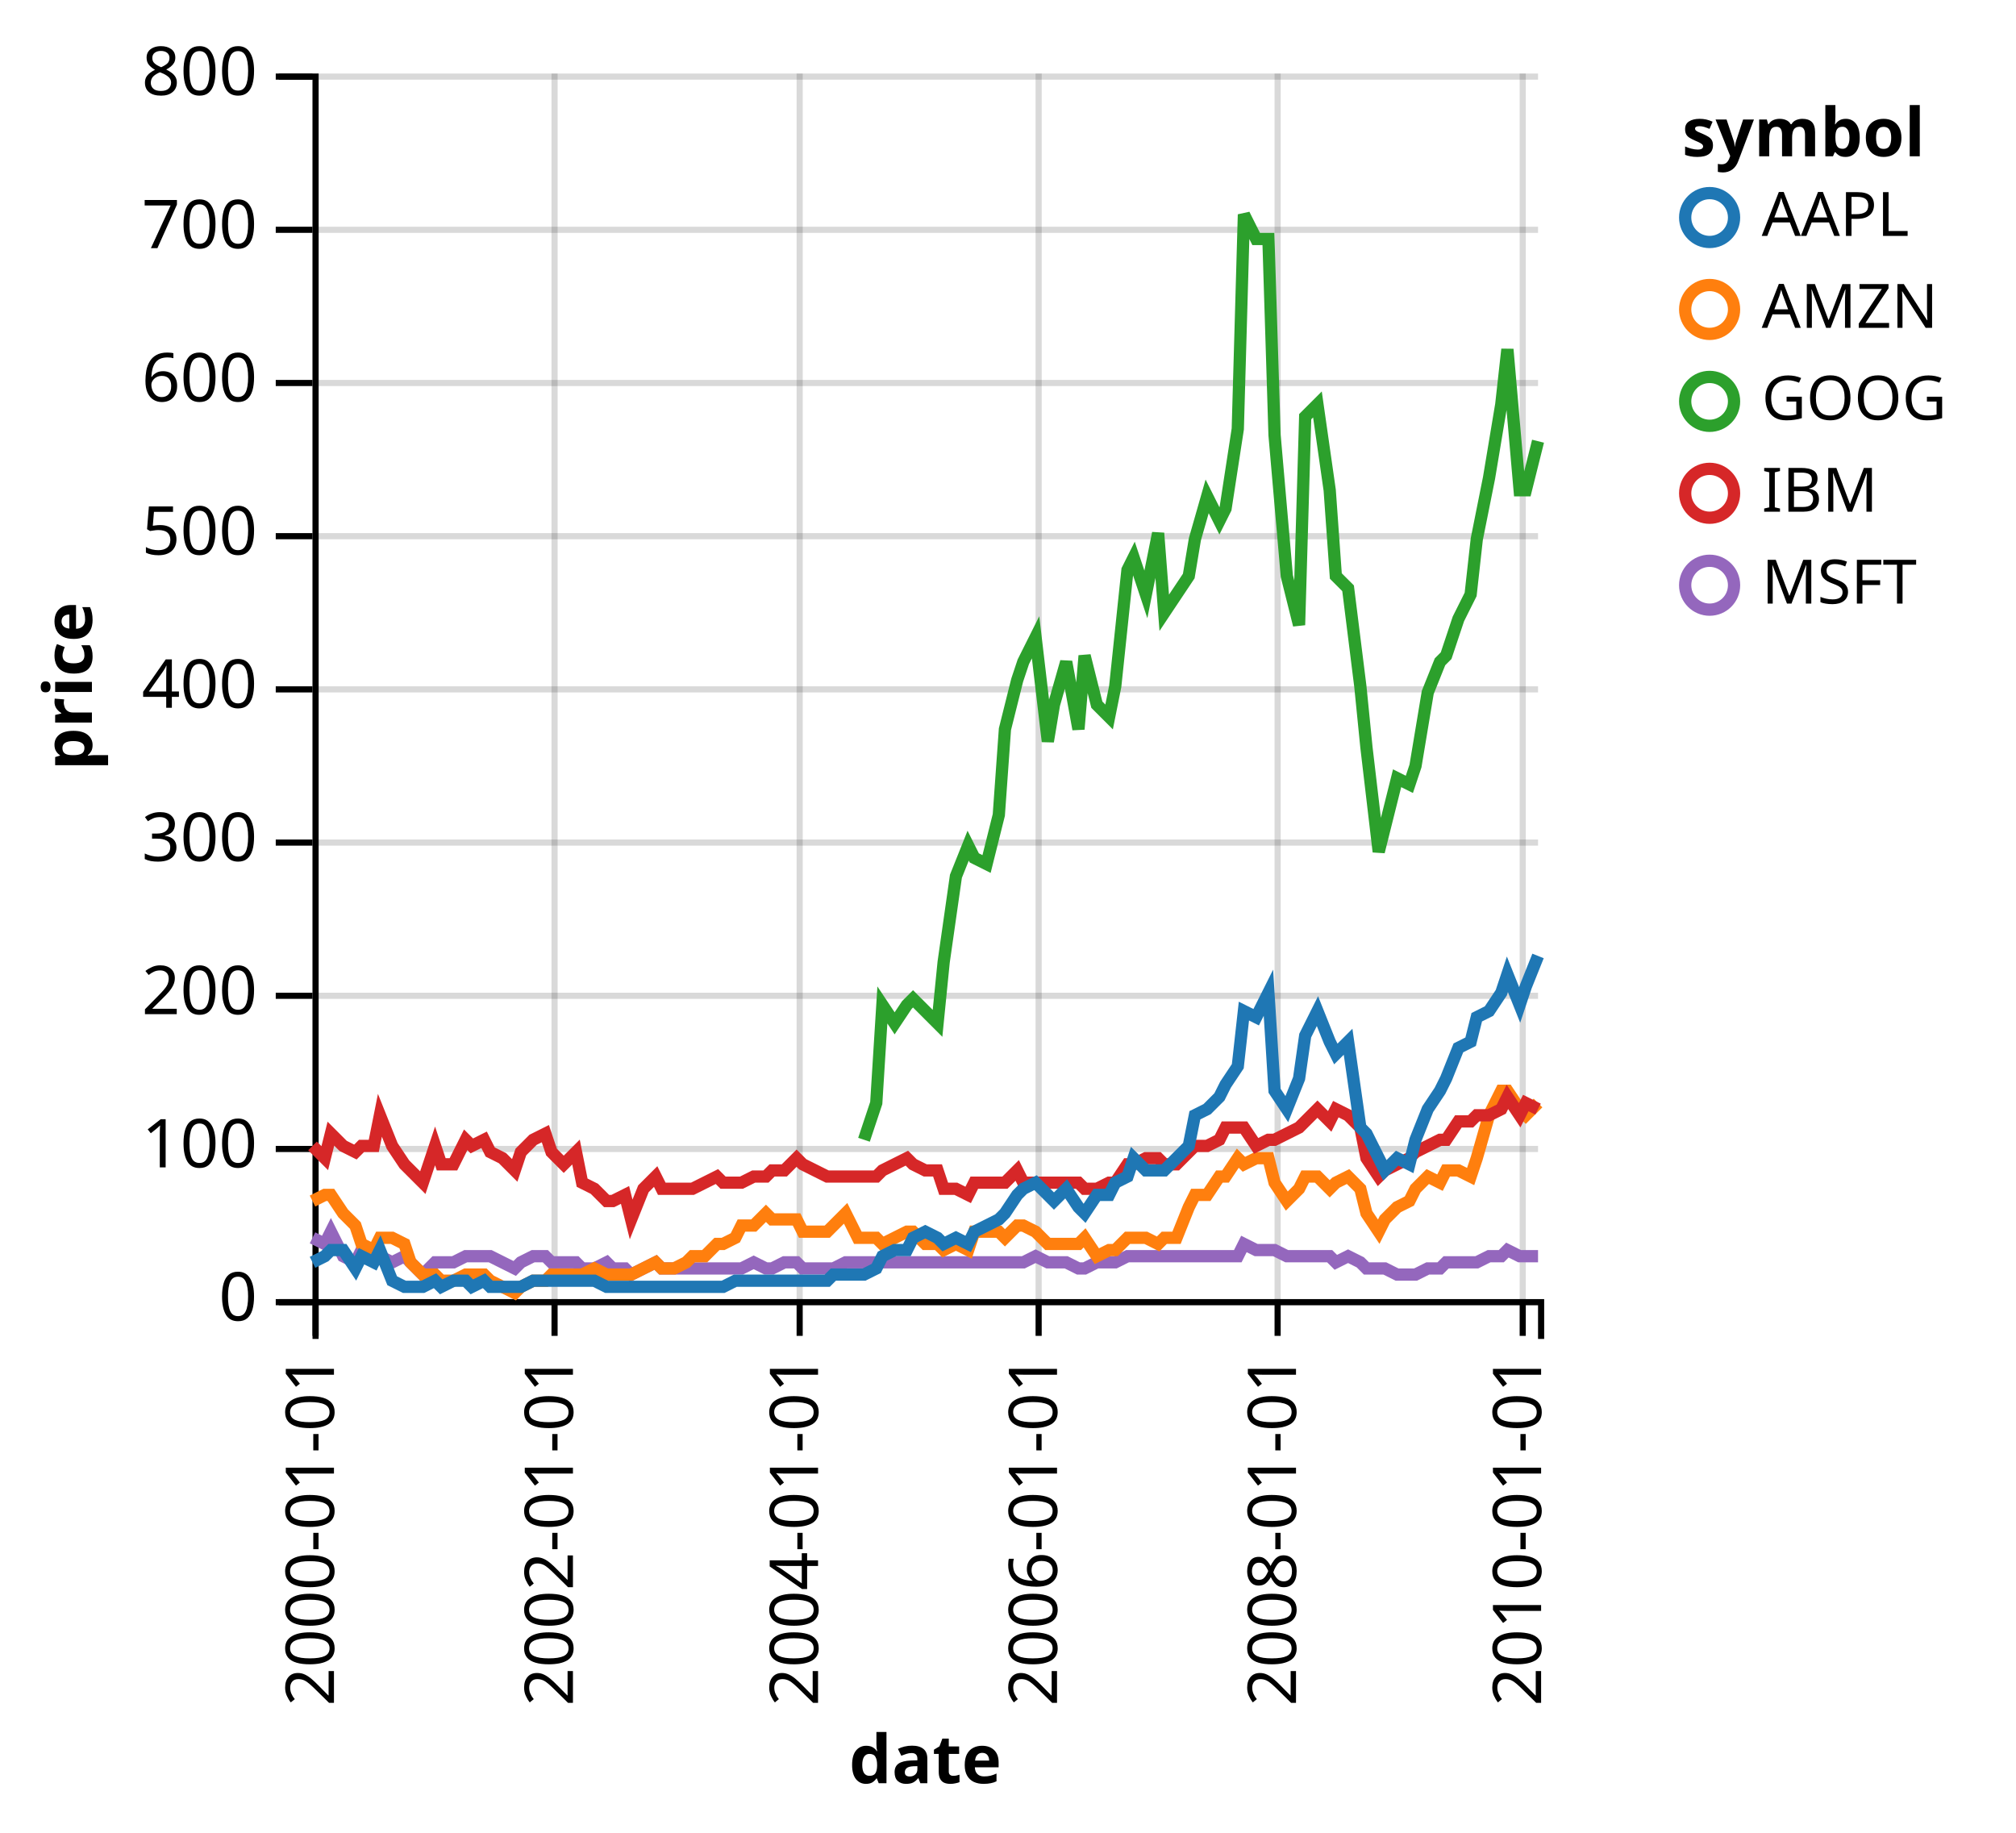
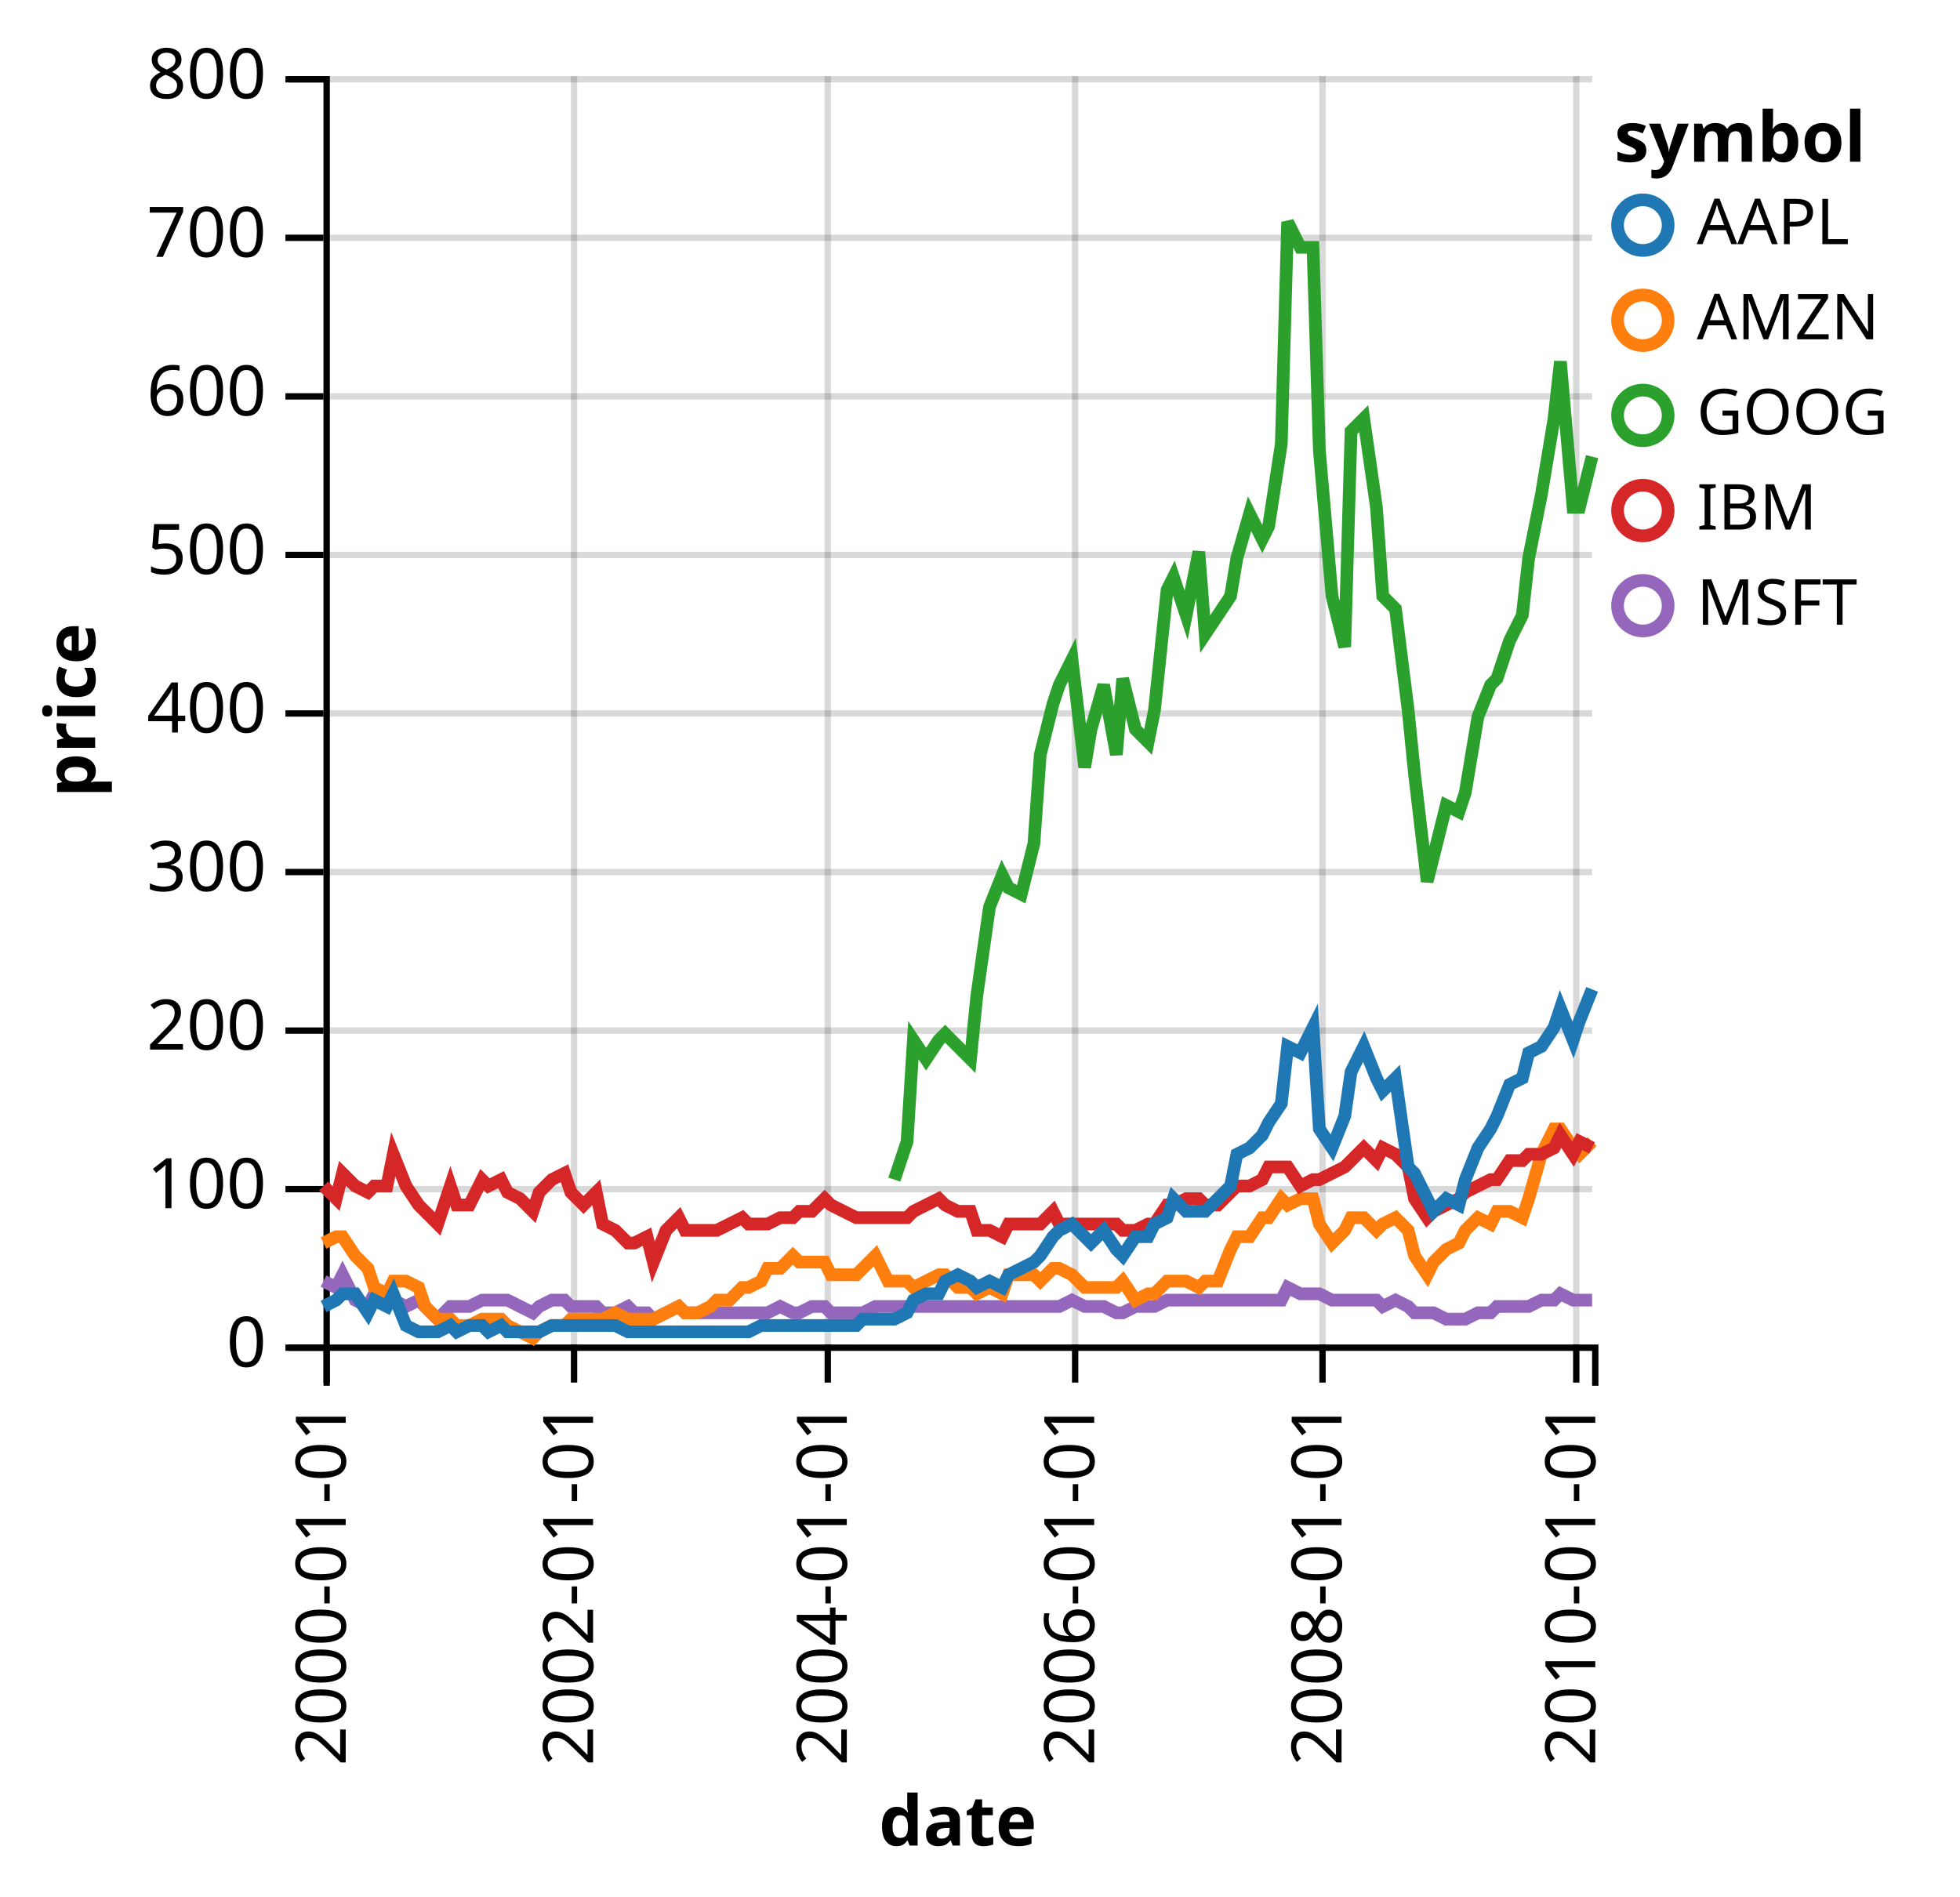
- <svg xmlns="http://www.w3.org/2000/svg" class="marks" width="329" height="299" version="1.1">
+ <svg xmlns="http://www.w3.org/2000/svg" class="marks" width="309" height="299" version="1.1">
  <g transform="translate(51,12)">
    <g class="mark-group">
      <g transform="translate(0,0)">
        <rect class="background" width="1" height="1" style="fill: none;" />
        <g class="mark-group root">
          <g transform="translate(0,0)">
            <rect class="background" width="200" height="200" style="fill: none;" />
            <g class="mark-group">
              <g transform="translate(0,200)">
                <rect class="background" width="0" height="0" style="pointer-events: none; fill: none;" />
                <g class="mark-rule" style="pointer-events: none;">
                  <line transform="translate(0.5,-200)" x2="0" y2="200" style="fill: none; stroke: #000; stroke-width: 1; stroke-opacity: 0.15; opacity: 1;" />
                  <line transform="translate(39.5,-200)" x2="0" y2="200" style="fill: none; stroke: #000; stroke-width: 1; stroke-opacity: 0.15; opacity: 1;" />
                  <line transform="translate(79.5,-200)" x2="0" y2="200" style="fill: none; stroke: #000; stroke-width: 1; stroke-opacity: 0.15; opacity: 1;" />
                  <line transform="translate(118.5,-200)" x2="0" y2="200" style="fill: none; stroke: #000; stroke-width: 1; stroke-opacity: 0.15; opacity: 1;" />
                  <line transform="translate(157.5,-200)" x2="0" y2="200" style="fill: none; stroke: #000; stroke-width: 1; stroke-opacity: 0.15; opacity: 1;" />
                  <line transform="translate(197.5,-200)" x2="0" y2="200" style="fill: none; stroke: #000; stroke-width: 1; stroke-opacity: 0.15; opacity: 1;" />
                </g>
                <g class="mark-rule" style="pointer-events: none;">
                  <line transform="translate(0.5,0)" x2="0" y2="6" style="fill: none; stroke: #000; stroke-width: 1; opacity: 1;" />
                  <line transform="translate(39.5,0)" x2="0" y2="6" style="fill: none; stroke: #000; stroke-width: 1; opacity: 1;" />
                  <line transform="translate(79.5,0)" x2="0" y2="6" style="fill: none; stroke: #000; stroke-width: 1; opacity: 1;" />
                  <line transform="translate(118.5,0)" x2="0" y2="6" style="fill: none; stroke: #000; stroke-width: 1; opacity: 1;" />
                  <line transform="translate(157.5,0)" x2="0" y2="6" style="fill: none; stroke: #000; stroke-width: 1; opacity: 1;" />
                  <line transform="translate(197.5,0)" x2="0" y2="6" style="fill: none; stroke: #000; stroke-width: 1; opacity: 1;" />
                </g>
                <g class="mark-rule" style="pointer-events: none;" />
                <g class="mark-text">
                  <text text-anchor="end" transform="translate(0.5,9) rotate(270) translate(0,3)" style="font: 11px sans-serif; fill: #000; opacity: 1;">2000-01-01</text>
                  <text text-anchor="end" transform="translate(39.5,9) rotate(270) translate(0,3)" style="font: 11px sans-serif; fill: #000; opacity: 1;">2002-01-01</text>
                  <text text-anchor="end" transform="translate(79.5,9) rotate(270) translate(0,3)" style="font: 11px sans-serif; fill: #000; opacity: 1;">2004-01-01</text>
                  <text text-anchor="end" transform="translate(118.5,9) rotate(270) translate(0,3)" style="font: 11px sans-serif; fill: #000; opacity: 1;">2006-01-01</text>
                  <text text-anchor="end" transform="translate(157.5,9) rotate(270) translate(0,3)" style="font: 11px sans-serif; fill: #000; opacity: 1;">2008-01-01</text>
                  <text text-anchor="end" transform="translate(197.5,9) rotate(270) translate(0,3)" style="font: 11px sans-serif; fill: #000; opacity: 1;">2010-01-01</text>
                </g>
                <g class="mark-path" style="pointer-events: none;">
                  <path transform="translate(0.5,0.5)" d="M0,6V0H200V6" style="fill: none; stroke: #000; stroke-width: 1;" />
                </g>
                <g class="mark-text">
                  <text text-anchor="middle" transform="translate(100,79)" style="font: bold 11px sans-serif; fill: #000;">date</text>
                </g>
              </g>
            </g>
            <g class="mark-group">
              <g transform="translate(0,0)">
                <rect class="background" width="0" height="0" style="pointer-events: none; fill: none;" />
                <g class="mark-rule" style="pointer-events: none;">
                  <line transform="translate(0,200.5)" x2="200" y2="0" style="fill: none; stroke: #000; stroke-width: 1; stroke-opacity: 0.15; opacity: 1;" />
                  <line transform="translate(0,175.5)" x2="200" y2="0" style="fill: none; stroke: #000; stroke-width: 1; stroke-opacity: 0.15; opacity: 1;" />
                  <line transform="translate(0,150.5)" x2="200" y2="0" style="fill: none; stroke: #000; stroke-width: 1; stroke-opacity: 0.15; opacity: 1;" />
                  <line transform="translate(0,125.5)" x2="200" y2="0" style="fill: none; stroke: #000; stroke-width: 1; stroke-opacity: 0.15; opacity: 1;" />
                  <line transform="translate(0,100.5)" x2="200" y2="0" style="fill: none; stroke: #000; stroke-width: 1; stroke-opacity: 0.15; opacity: 1;" />
                  <line transform="translate(0,75.5)" x2="200" y2="0" style="fill: none; stroke: #000; stroke-width: 1; stroke-opacity: 0.15; opacity: 1;" />
                  <line transform="translate(0,50.5)" x2="200" y2="0" style="fill: none; stroke: #000; stroke-width: 1; stroke-opacity: 0.15; opacity: 1;" />
                  <line transform="translate(0,25.5)" x2="200" y2="0" style="fill: none; stroke: #000; stroke-width: 1; stroke-opacity: 0.15; opacity: 1;" />
                  <line transform="translate(0,0.5)" x2="200" y2="0" style="fill: none; stroke: #000; stroke-width: 1; stroke-opacity: 0.15; opacity: 1;" />
                </g>
                <g class="mark-rule" style="pointer-events: none;">
                  <line transform="translate(-6,200.5)" x2="6" y2="0" style="fill: none; stroke: #000; stroke-width: 1; opacity: 1;" />
                  <line transform="translate(-6,175.5)" x2="6" y2="0" style="fill: none; stroke: #000; stroke-width: 1; opacity: 1;" />
                  <line transform="translate(-6,150.5)" x2="6" y2="0" style="fill: none; stroke: #000; stroke-width: 1; opacity: 1;" />
                  <line transform="translate(-6,125.5)" x2="6" y2="0" style="fill: none; stroke: #000; stroke-width: 1; opacity: 1;" />
                  <line transform="translate(-6,100.5)" x2="6" y2="0" style="fill: none; stroke: #000; stroke-width: 1; opacity: 1;" />
                  <line transform="translate(-6,75.5)" x2="6" y2="0" style="fill: none; stroke: #000; stroke-width: 1; opacity: 1;" />
                  <line transform="translate(-6,50.5)" x2="6" y2="0" style="fill: none; stroke: #000; stroke-width: 1; opacity: 1;" />
                  <line transform="translate(-6,25.5)" x2="6" y2="0" style="fill: none; stroke: #000; stroke-width: 1; opacity: 1;" />
                  <line transform="translate(-6,0.5)" x2="6" y2="0" style="fill: none; stroke: #000; stroke-width: 1; opacity: 1;" />
                </g>
                <g class="mark-rule" style="pointer-events: none;" />
                <g class="mark-text">
                  <text text-anchor="end" transform="translate(-9,203.5)" style="font: 11px sans-serif; fill: #000; opacity: 1;">0</text>
                  <text text-anchor="end" transform="translate(-9,178.5)" style="font: 11px sans-serif; fill: #000; opacity: 1;">100</text>
                  <text text-anchor="end" transform="translate(-9,153.5)" style="font: 11px sans-serif; fill: #000; opacity: 1;">200</text>
                  <text text-anchor="end" transform="translate(-9,128.5)" style="font: 11px sans-serif; fill: #000; opacity: 1;">300</text>
                  <text text-anchor="end" transform="translate(-9,103.5)" style="font: 11px sans-serif; fill: #000; opacity: 1;">400</text>
                  <text text-anchor="end" transform="translate(-9,78.5)" style="font: 11px sans-serif; fill: #000; opacity: 1;">500</text>
                  <text text-anchor="end" transform="translate(-9,53.5)" style="font: 11px sans-serif; fill: #000; opacity: 1;">600</text>
                  <text text-anchor="end" transform="translate(-9,28.5)" style="font: 11px sans-serif; fill: #000; opacity: 1;">700</text>
                  <text text-anchor="end" transform="translate(-9,3.5)" style="font: 11px sans-serif; fill: #000; opacity: 1;">800</text>
                </g>
                <g class="mark-path" style="pointer-events: none;">
                  <path transform="translate(0.5,0.5)" d="M-6,0H0V200H-6" style="fill: none; stroke: #000; stroke-width: 1;" />
                </g>
                <g class="mark-text">
                  <text text-anchor="middle" transform="translate(-39,100) rotate(-90) translate(0,3)" style="font: bold 11px sans-serif; fill: #000;">price</text>
                </g>
              </g>
            </g>
            <g class="mark-group pathgroup">
              <g transform="translate(0,0)">
                <rect class="background" width="200" height="200" style="fill: none;" />
                <g class="mark-line marks">
                  <path d="M200,193L198,193L197,193L195,192L194,193L192,193L190,194L189,194L187,194L185,194L184,195L182,195L180,196L179,196L177,196L175,195L174,195L172,195L171,194L169,193L167,194L166,193L164,193L162,193L161,193L159,193L157,192L156,192L154,192L152,191L151,193L149,193L148,193L146,193L144,193L143,193L141,193L139,193L138,193L136,193L134,193L133,193L131,194L130,194L128,194L126,195L125,195L123,194L121,194L120,194L118,193L116,194L115,194L113,194L112,194L110,194L108,194L107,194L105,194L103,194L102,194L100,194L98,194L97,194L95,194L93,194L92,194L90,194L89,194L87,194L85,195L84,195L82,195L80,195L79,194L77,194L75,195L74,195L72,194L70,195L69,195L67,195L66,195L64,195L62,195L61,195L59,195L57,195L56,194L54,195L52,196L51,195L49,195L48,194L46,195L44,195L43,194L41,194L39,194L38,193L36,193L34,194L33,195L31,194L29,193L28,193L26,193L25,193L23,194L21,194L20,194L18,196L16,194L15,193L13,194L11,193L10,193L8,192L7,194L5,193L3,189L2,191L0,190" style="fill: none; stroke: #9467bd; stroke-width: 2;" />
                </g>
              </g>
              <g transform="translate(0,0)">
                <rect class="background" width="200" height="200" style="fill: none;" />
                <g class="mark-line marks">
                  <path d="M200,168L198,170L197,169L195,166L194,166L192,170L190,177L189,180L187,179L185,179L184,181L182,180L180,182L179,184L177,185L175,187L174,189L172,186L171,182L169,180L167,181L166,182L164,180L162,180L161,182L159,184L157,181L156,177L154,177L152,178L151,177L149,180L148,180L146,183L144,183L143,185L141,190L139,190L138,191L136,190L134,190L133,190L131,192L130,192L128,193L126,190L125,191L123,191L121,191L120,191L118,189L116,188L115,188L113,190L112,189L110,189L108,189L107,192L105,191L103,192L102,191L100,191L98,189L97,189L95,190L93,191L92,190L90,190L89,190L87,186L85,188L84,189L82,189L80,189L79,187L77,187L75,187L74,186L72,188L70,188L69,190L67,191L66,191L64,193L62,193L61,194L59,195L57,195L56,194L54,195L52,196L51,196L49,196L48,196L46,195L44,196L43,196L41,196L39,196L38,197L36,197L34,198L33,199L31,198L29,197L28,196L26,196L25,196L23,197L21,197L20,196L18,196L16,194L15,191L13,190L11,190L10,192L8,191L7,188L5,186L3,183L2,183L0,184" style="fill: none; stroke: #ff7f0e; stroke-width: 2;" />
                </g>
              </g>
              <g transform="translate(0,0)">
                <rect class="background" width="200" height="200" style="fill: none;" />
                <g class="mark-line marks">
                  <path d="M200,169L198,168L197,170L195,167L194,169L192,170L190,170L189,171L187,171L185,174L184,174L182,175L180,176L179,177L177,178L175,179L174,180L172,177L171,172L169,170L167,169L166,171L164,169L162,171L161,172L159,173L157,174L156,174L154,175L152,172L151,172L149,172L148,174L146,175L144,175L143,176L141,178L139,178L138,177L136,177L134,178L133,178L131,181L130,181L128,182L126,182L125,181L123,181L121,181L120,181L118,181L116,181L115,179L113,181L112,181L110,181L108,181L107,183L105,182L103,182L102,179L100,179L98,178L97,177L95,178L93,179L92,180L90,180L89,180L87,180L85,180L84,180L82,179L80,178L79,177L77,179L75,179L74,180L72,180L70,181L69,181L67,181L66,180L64,181L62,182L61,182L59,182L57,182L56,180L54,182L52,187L51,183L49,184L48,184L46,182L44,181L43,176L41,178L39,176L38,173L36,174L34,176L33,179L31,177L29,176L28,174L26,175L25,174L23,178L21,178L20,175L18,181L16,179L15,178L13,175L11,170L10,175L8,175L7,176L5,175L3,173L2,177L0,175" style="fill: none; stroke: #d62728; stroke-width: 2;" />
                </g>
              </g>
              <g transform="translate(0,0)">
                <rect class="background" width="200" height="200" style="fill: none;" />
                <g class="mark-line marks">
                  <path d="M200,60L198,68L197,68L195,45L194,54L192,66L190,76L189,85L187,89L185,95L184,96L182,101L180,113L179,116L177,115L175,123L174,127L172,110L171,100L169,84L167,82L166,68L164,54L162,56L161,90L159,82L157,59L156,27L154,27L152,23L151,58L149,71L148,73L146,69L144,76L143,82L141,85L139,88L138,75L136,85L134,79L133,81L131,100L130,105L128,103L126,95L125,107L123,96L121,103L120,109L118,92L116,96L115,99L113,107L112,121L110,129L108,128L107,126L105,131L103,145L102,155L100,153L98,151L97,152L95,155L93,152L92,168L90,174" style="fill: none; stroke: #2ca02c; stroke-width: 2;" />
                </g>
              </g>
              <g transform="translate(0,0)">
                <rect class="background" width="200" height="200" style="fill: none;" />
                <g class="mark-line marks">
                  <path d="M200,144L198,149L197,152L195,147L194,150L192,153L190,154L189,158L187,159L185,164L184,166L182,169L180,174L179,178L177,177L175,179L174,177L172,173L171,172L169,158L167,160L166,158L164,153L162,157L161,164L159,169L157,166L156,150L154,154L152,153L151,162L149,165L148,167L146,169L144,170L143,175L141,177L139,179L138,179L136,179L134,177L133,180L131,181L130,183L128,183L126,186L125,185L123,182L121,184L120,183L118,181L116,182L115,183L113,186L112,187L110,188L108,189L107,191L105,190L103,191L102,190L100,189L98,190L97,192L95,192L93,193L92,195L90,196L89,196L87,196L85,196L84,197L82,197L80,197L79,197L77,197L75,197L74,197L72,197L70,197L69,197L67,198L66,198L64,198L62,198L61,198L59,198L57,198L56,198L54,198L52,198L51,198L49,198L48,198L46,197L44,197L43,197L41,197L39,197L38,197L36,197L34,198L33,198L31,198L29,198L28,197L26,198L25,197L23,197L21,198L20,197L18,198L16,198L15,198L13,197L11,192L10,194L8,193L7,195L5,192L3,192L2,193L0,194" style="fill: none; stroke: #1f77b4; stroke-width: 2;" />
                </g>
              </g>
            </g>
            <g class="mark-group">
-               <g transform="translate(220.5,0.5)">
+               <g transform="translate(200.5,0.5)">
                <rect class="background" width="52" height="92" style="pointer-events: none; fill: none;" />
                <g class="mark-text" style="pointer-events: none;">
                  <text text-anchor="start" transform="translate(3,13)" style="font: bold 11px sans-serif; fill: #000; opacity: 1;">symbol</text>
                </g>
                <g class="mark-symbol" style="pointer-events: none;">
                  <path transform="translate(7.5,23)" d="M0,3.989A3.989,3.989 0 1,1 0,-3.989A3.989,3.989 0 1,1 0,3.989Z" style="fill: none; stroke: #1f77b4; stroke-width: 2; opacity: 1;" />
                  <path transform="translate(7.5,38)" d="M0,3.989A3.989,3.989 0 1,1 0,-3.989A3.989,3.989 0 1,1 0,3.989Z" style="fill: none; stroke: #ff7f0e; stroke-width: 2; opacity: 1;" />
                  <path transform="translate(7.5,53)" d="M0,3.989A3.989,3.989 0 1,1 0,-3.989A3.989,3.989 0 1,1 0,3.989Z" style="fill: none; stroke: #2ca02c; stroke-width: 2; opacity: 1;" />
                  <path transform="translate(7.5,68)" d="M0,3.989A3.989,3.989 0 1,1 0,-3.989A3.989,3.989 0 1,1 0,3.989Z" style="fill: none; stroke: #d62728; stroke-width: 2; opacity: 1;" />
                  <path transform="translate(7.5,83)" d="M0,3.989A3.989,3.989 0 1,1 0,-3.989A3.989,3.989 0 1,1 0,3.989Z" style="fill: none; stroke: #9467bd; stroke-width: 2; opacity: 1;" />
                </g>
                <g class="mark-text" style="pointer-events: none;">
                  <text text-anchor="start" transform="translate(16,26)" style="font: 10px sans-serif; fill: #000; opacity: 1;">AAPL</text>
                  <text text-anchor="start" transform="translate(16,41)" style="font: 10px sans-serif; fill: #000; opacity: 1;">AMZN</text>
                  <text text-anchor="start" transform="translate(16,56)" style="font: 10px sans-serif; fill: #000; opacity: 1;">GOOG</text>
                  <text text-anchor="start" transform="translate(16,71)" style="font: 10px sans-serif; fill: #000; opacity: 1;">IBM</text>
                  <text text-anchor="start" transform="translate(16,86)" style="font: 10px sans-serif; fill: #000; opacity: 1;">MSFT</text>
                </g>
              </g>
            </g>
          </g>
        </g>
      </g>
    </g>
  </g>
</svg>
